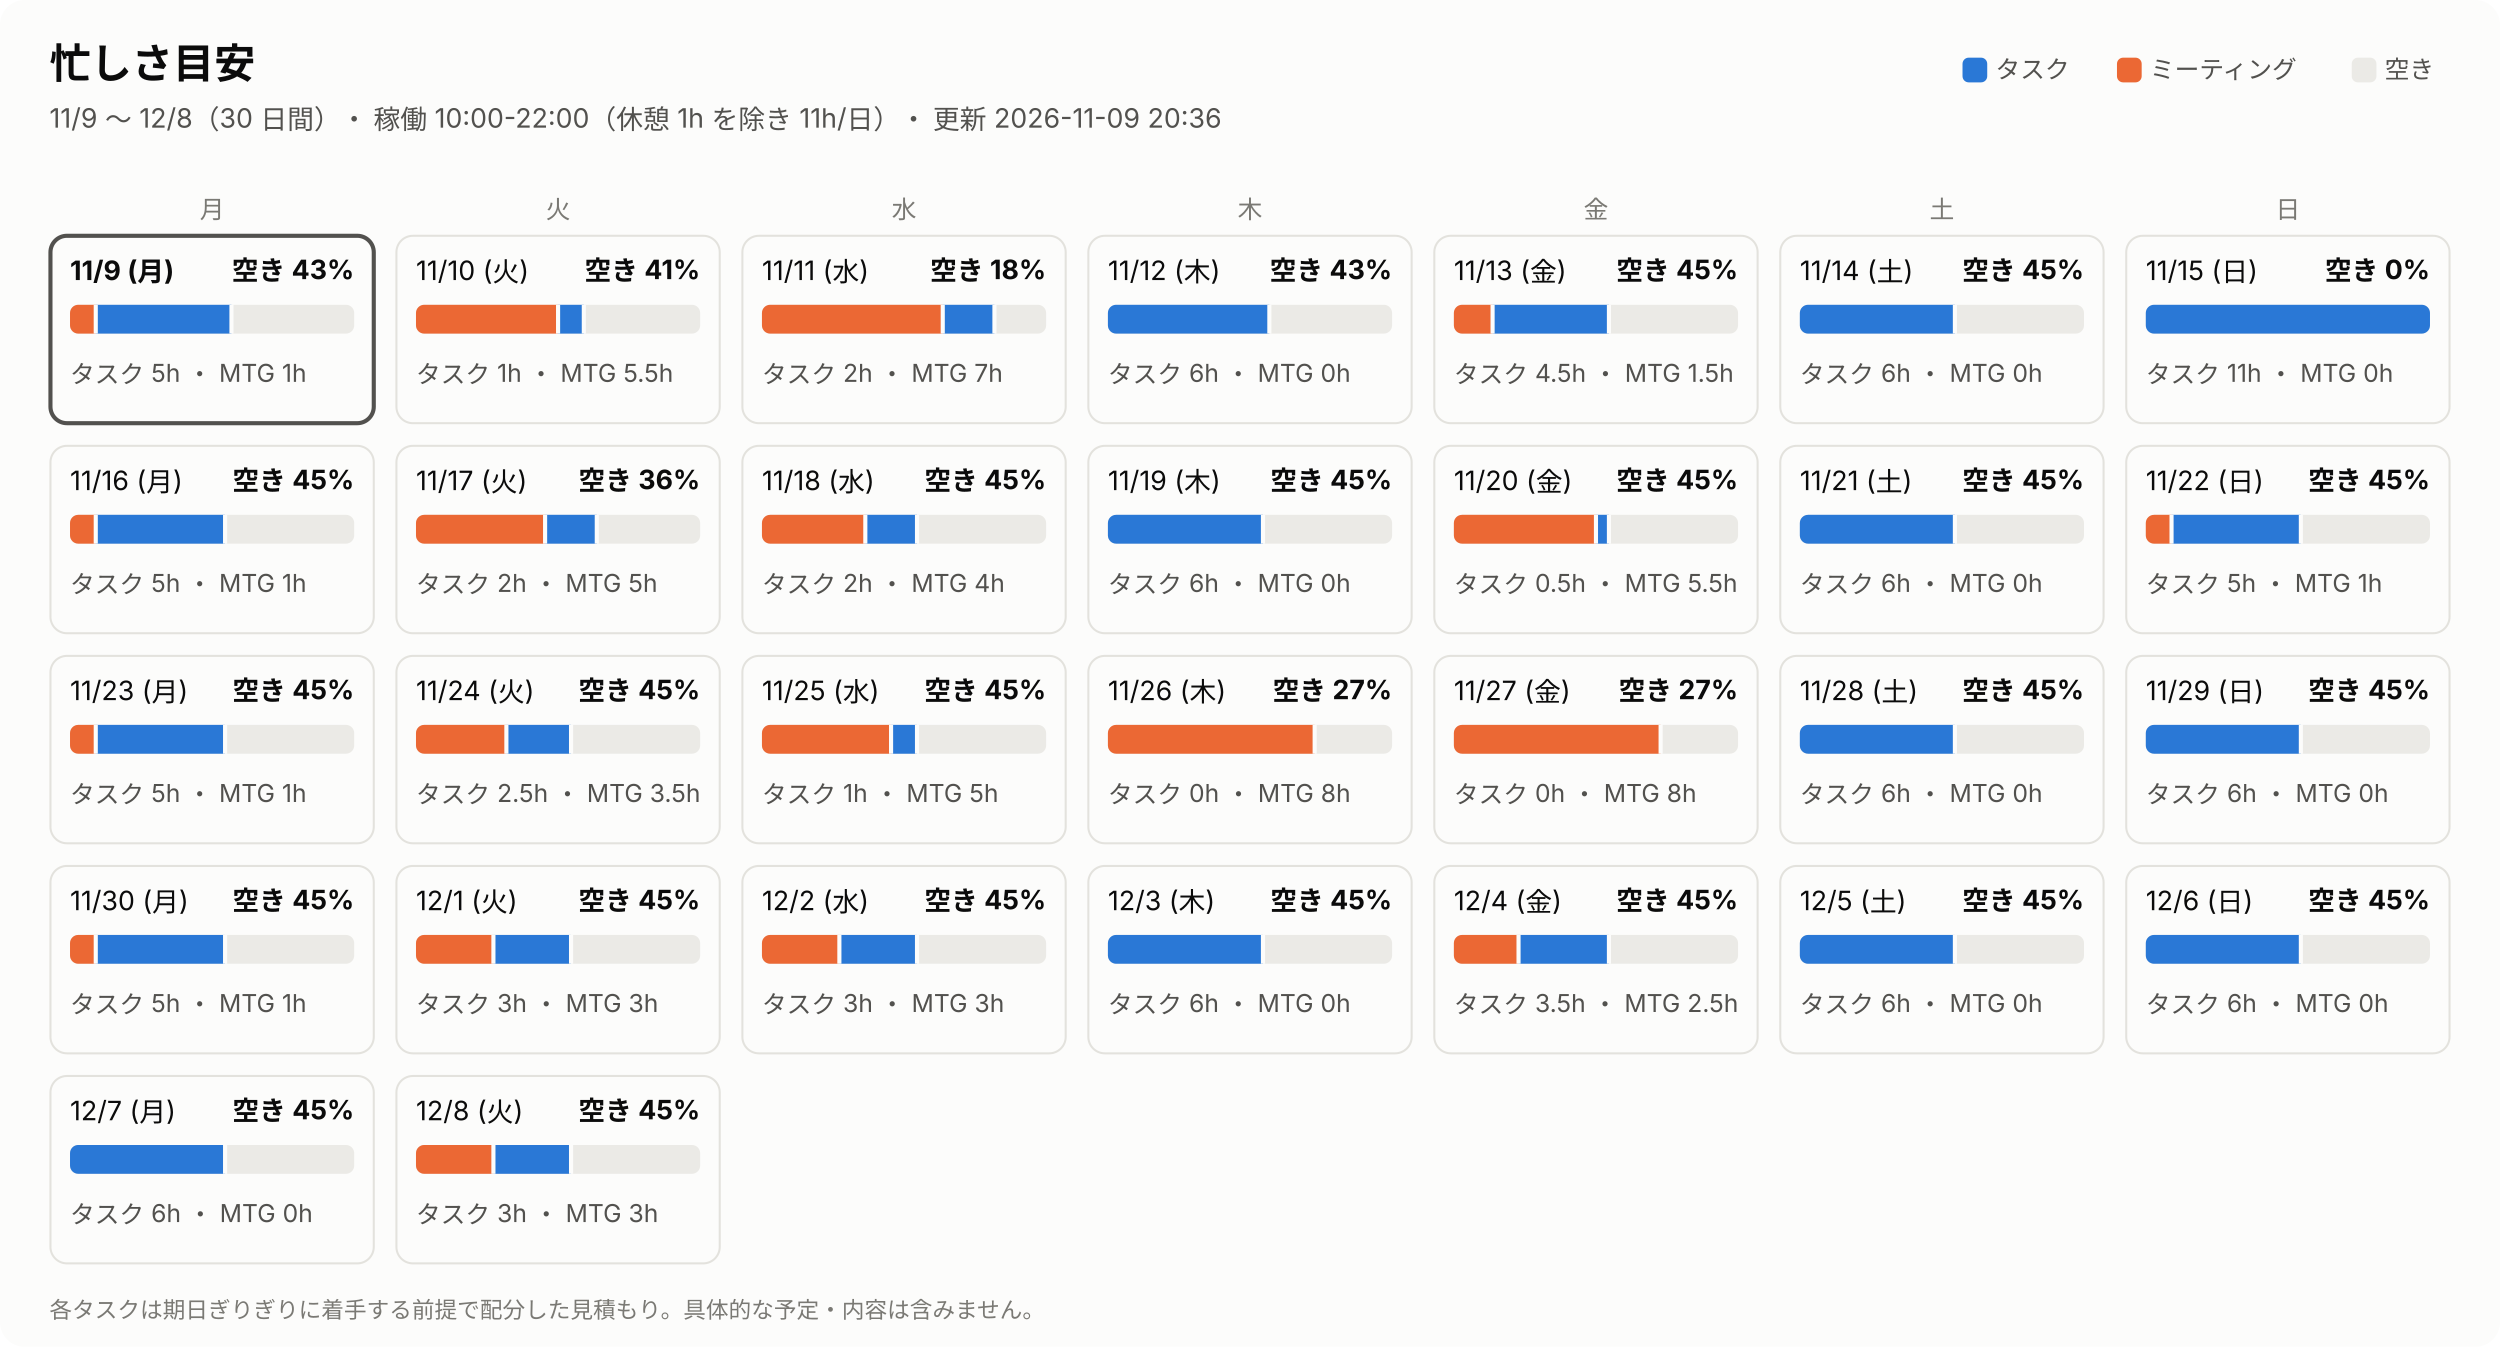
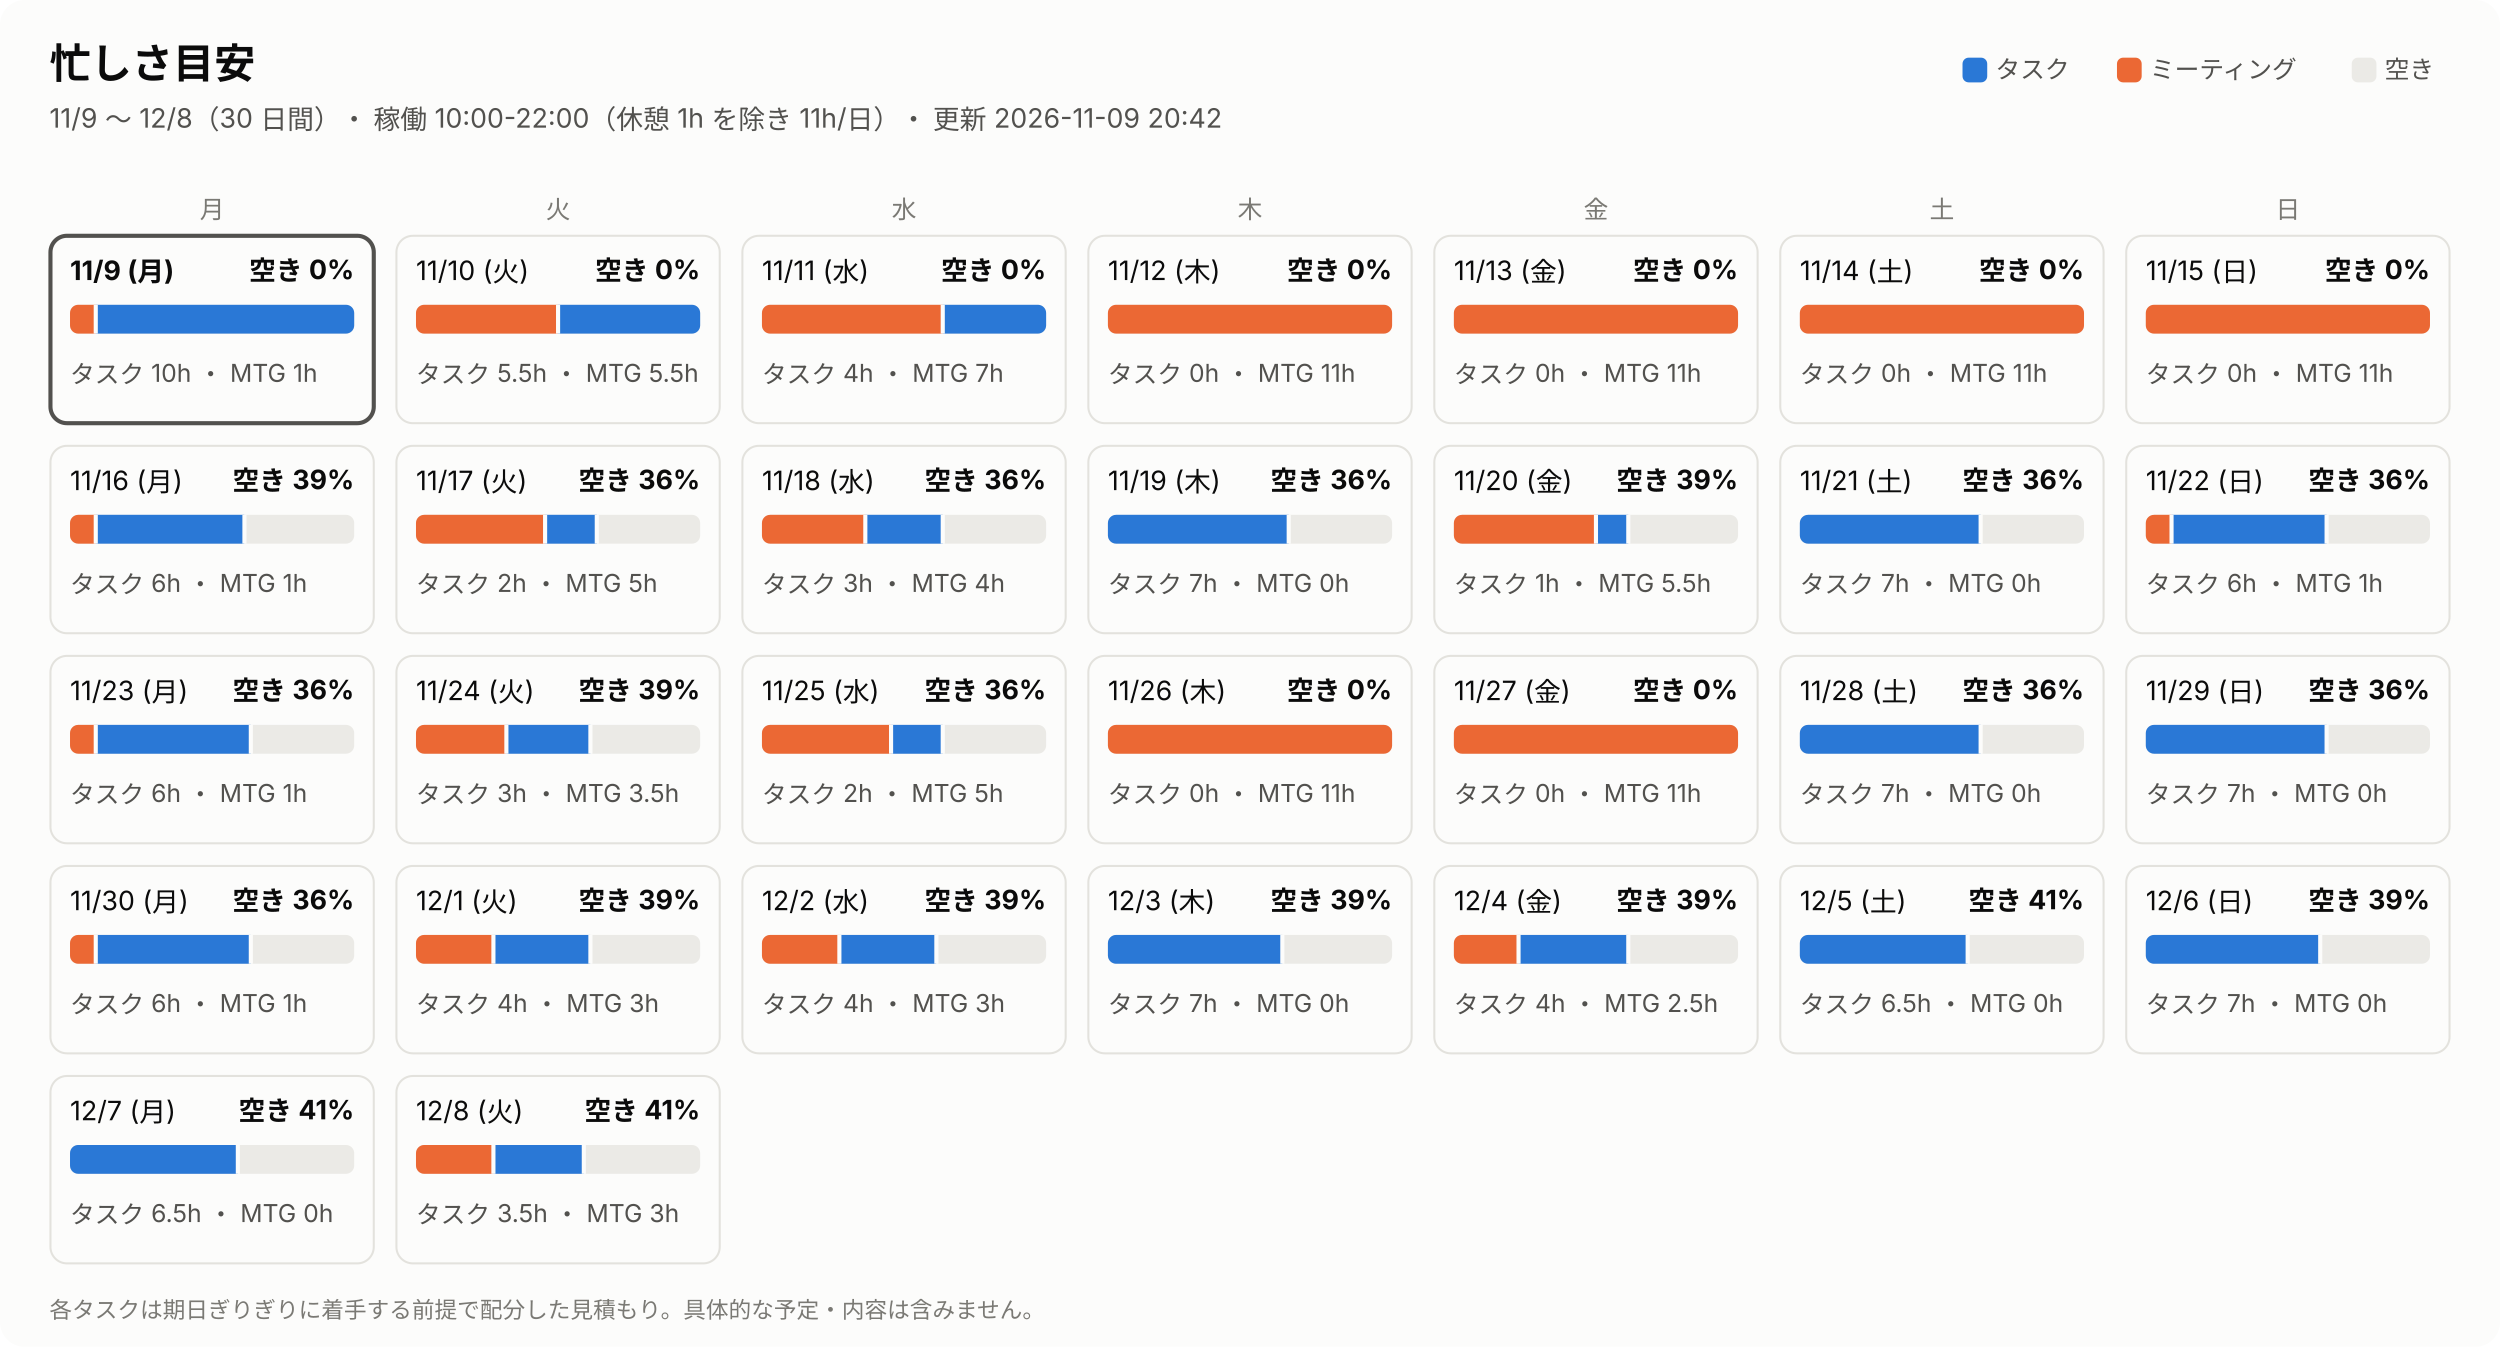
<svg xmlns="http://www.w3.org/2000/svg" viewBox="0 0 1214 654" width="1214" height="654" role="img" aria-label="忙しさ目安" class="viz">
  <style>
    .viz { color-scheme: light dark; }
    .surface { fill: #fcfcfb; }
    .text-1 { fill: #0b0b0b; }
    .text-2 { fill: #52514e; }
    .text-3 { fill: #7a7974; }
    .tasks { fill: #2a78d6; }
    .meetings { fill: #eb6834; }
    .free { fill: #ebeae6; }
    .cell { fill: none; stroke: #e3e2dd; }
    .cell-today { fill: none; stroke: #52514e; }
    .gap { stroke: #fcfcfb; }
    .capmark { stroke: #0b0b0b; }
    .overflow { fill: #d03b3b; }
    text { font-family: -apple-system, BlinkMacSystemFont, "Segoe UI", "Hiragino Sans",
           "Noto Sans JP", "Yu Gothic UI", Meiryo, sans-serif; }
    @media (prefers-color-scheme: dark) {
      .surface { fill: #1a1a19; }
      .text-1 { fill: #f0efec; }
      .text-2 { fill: #c3c2b7; }
      .text-3 { fill: #8f8e87; }
      .tasks { fill: #3987e5; }
      .meetings { fill: #d95926; }
      .free { fill: #2b2b29; }
      .cell { stroke: #333331; }
      .cell-today { stroke: #c3c2b7; }
      .gap { stroke: #1a1a19; }
      .capmark { stroke: #f0efec; }
      .overflow { fill: #e66767; }
    }
</style>
  <rect class="surface" x="0" y="0" width="1214" height="654" rx="12" />
  <text class="text-1" x="24" y="38" font-size="20" font-weight="700">忙しさ目安</text>
-   <text class="text-2" x="24" y="62" font-size="13">11/9 〜 12/8（30 日間）・ 稼働 10:00-22:00（休憩 1h を除き 11h/日）・ 更新 2026-11-09 20:36</text>
+   <text class="text-2" x="24" y="62" font-size="13">11/9 〜 12/8（30 日間）・ 稼働 10:00-22:00（休憩 1h を除き 11h/日）・ 更新 2026-11-09 20:42</text>
  <rect class="tasks" x="953" y="28" width="12" height="12" rx="3" />
  <text class="text-2" x="969" y="38" font-size="12">タスク</text>
  <rect class="meetings" x="1028" y="28" width="12" height="12" rx="3" />
  <text class="text-2" x="1044" y="38" font-size="12">ミーティング</text>
  <rect class="free" x="1142" y="28" width="12" height="12" rx="3" />
  <text class="text-2" x="1158" y="38" font-size="12">空き</text>
  <text class="text-3" x="103.0" y="106" text-anchor="middle" font-size="12">月</text>
  <text class="text-3" x="271.0" y="106" text-anchor="middle" font-size="12">火</text>
  <text class="text-3" x="439.0" y="106" text-anchor="middle" font-size="12">水</text>
  <text class="text-3" x="607.0" y="106" text-anchor="middle" font-size="12">木</text>
  <text class="text-3" x="775.0" y="106" text-anchor="middle" font-size="12">金</text>
  <text class="text-3" x="943.0" y="106" text-anchor="middle" font-size="12">土</text>
  <text class="text-3" x="1111.0" y="106" text-anchor="middle" font-size="12">日</text>
  <g>
    <rect class="cell-today" stroke-width="2" x="24.5" y="114.5" width="157" height="91" rx="8" />
    <text class="text-1" x="34" y="136" font-size="13" font-weight="700">11/9 (月)</text>
-     <text class="text-1" x="172" y="136" text-anchor="end" font-size="13" font-weight="700">空き 43%</text>
+     <text class="text-1" x="172" y="136" text-anchor="end" font-size="13" font-weight="700">空き 0%</text>
    <clipPath id="c0">
      <rect x="34.0" y="148" width="138" height="14" rx="4" />
    </clipPath>
    <g clip-path="url(#c0)">
      <rect class="free" x="34.0" y="148" width="138" height="14" />
      <rect class="meetings" x="34.0" y="148" width="12.5" height="14" />
-       <rect class="tasks" x="46.5" y="148" width="65.9" height="14" />
+       <rect class="tasks" x="46.5" y="148" width="125.5" height="14" />
      <line class="gap" stroke-width="2" x1="46.5" y1="148" x2="46.5" y2="162" />
-       <line class="gap" stroke-width="2" x1="112.4" y1="148" x2="112.4" y2="162" />
-     </g>
-     <text class="text-2" x="34" y="186" font-size="12">タスク 5h ・ MTG 1h</text>
+     </g>
+     <text class="text-2" x="34" y="186" font-size="12">タスク 10h ・ MTG 1h</text>
  </g>
  <g>
    <rect class="cell" stroke-width="1" x="192.5" y="114.5" width="157" height="91" rx="8" />
    <text class="text-1" x="202" y="136" font-size="13">11/10 (火)</text>
-     <text class="text-1" x="340" y="136" text-anchor="end" font-size="13" font-weight="700">空き 41%</text>
+     <text class="text-1" x="340" y="136" text-anchor="end" font-size="13" font-weight="700">空き 0%</text>
    <clipPath id="c1">
      <rect x="202.0" y="148" width="138" height="14" rx="4" />
    </clipPath>
    <g clip-path="url(#c1)">
      <rect class="free" x="202.0" y="148" width="138" height="14" />
      <rect class="meetings" x="202.0" y="148" width="69.0" height="14" />
-       <rect class="tasks" x="271.0" y="148" width="12.5" height="14" />
+       <rect class="tasks" x="271.0" y="148" width="69.0" height="14" />
      <line class="gap" stroke-width="2" x1="271.0" y1="148" x2="271.0" y2="162" />
-       <line class="gap" stroke-width="2" x1="283.5" y1="148" x2="283.5" y2="162" />
-     </g>
-     <text class="text-2" x="202" y="186" font-size="12">タスク 1h ・ MTG 5.5h</text>
+     </g>
+     <text class="text-2" x="202" y="186" font-size="12">タスク 5.5h ・ MTG 5.5h</text>
  </g>
  <g>
    <rect class="cell" stroke-width="1" x="360.5" y="114.5" width="157" height="91" rx="8" />
    <text class="text-1" x="370" y="136" font-size="13">11/11 (水)</text>
-     <text class="text-1" x="508" y="136" text-anchor="end" font-size="13" font-weight="700">空き 18%</text>
+     <text class="text-1" x="508" y="136" text-anchor="end" font-size="13" font-weight="700">空き 0%</text>
    <clipPath id="c2">
      <rect x="370.0" y="148" width="138" height="14" rx="4" />
    </clipPath>
    <g clip-path="url(#c2)">
      <rect class="free" x="370.0" y="148" width="138" height="14" />
      <rect class="meetings" x="370.0" y="148" width="87.8" height="14" />
-       <rect class="tasks" x="457.8" y="148" width="25.1" height="14" />
+       <rect class="tasks" x="457.8" y="148" width="50.2" height="14" />
      <line class="gap" stroke-width="2" x1="457.8" y1="148" x2="457.8" y2="162" />
-       <line class="gap" stroke-width="2" x1="482.9" y1="148" x2="482.9" y2="162" />
-     </g>
-     <text class="text-2" x="370" y="186" font-size="12">タスク 2h ・ MTG 7h</text>
+     </g>
+     <text class="text-2" x="370" y="186" font-size="12">タスク 4h ・ MTG 7h</text>
  </g>
  <g>
    <rect class="cell" stroke-width="1" x="528.5" y="114.5" width="157" height="91" rx="8" />
    <text class="text-1" x="538" y="136" font-size="13">11/12 (木)</text>
-     <text class="text-1" x="676" y="136" text-anchor="end" font-size="13" font-weight="700">空き 43%</text>
+     <text class="text-1" x="676" y="136" text-anchor="end" font-size="13" font-weight="700">空き 0%</text>
    <clipPath id="c3">
      <rect x="538.0" y="148" width="138" height="14" rx="4" />
    </clipPath>
    <g clip-path="url(#c3)">
      <rect class="free" x="538.0" y="148" width="138" height="14" />
-       <rect class="tasks" x="538.0" y="148" width="78.4" height="14" />
-       <line class="gap" stroke-width="2" x1="616.4" y1="148" x2="616.4" y2="162" />
-     </g>
-     <text class="text-2" x="538" y="186" font-size="12">タスク 6h ・ MTG 0h</text>
+       <rect class="meetings" x="538.0" y="148" width="138.0" height="14" />
+     </g>
+     <text class="text-2" x="538" y="186" font-size="12">タスク 0h ・ MTG 11h</text>
  </g>
  <g>
    <rect class="cell" stroke-width="1" x="696.5" y="114.5" width="157" height="91" rx="8" />
    <text class="text-1" x="706" y="136" font-size="13">11/13 (金)</text>
-     <text class="text-1" x="844" y="136" text-anchor="end" font-size="13" font-weight="700">空き 45%</text>
+     <text class="text-1" x="844" y="136" text-anchor="end" font-size="13" font-weight="700">空き 0%</text>
    <clipPath id="c4">
      <rect x="706.0" y="148" width="138" height="14" rx="4" />
    </clipPath>
    <g clip-path="url(#c4)">
      <rect class="free" x="706.0" y="148" width="138" height="14" />
-       <rect class="meetings" x="706.0" y="148" width="18.8" height="14" />
-       <rect class="tasks" x="724.8" y="148" width="56.5" height="14" />
-       <line class="gap" stroke-width="2" x1="724.8" y1="148" x2="724.8" y2="162" />
-       <line class="gap" stroke-width="2" x1="781.3" y1="148" x2="781.3" y2="162" />
-     </g>
-     <text class="text-2" x="706" y="186" font-size="12">タスク 4.5h ・ MTG 1.5h</text>
+       <rect class="meetings" x="706.0" y="148" width="138.0" height="14" />
+     </g>
+     <text class="text-2" x="706" y="186" font-size="12">タスク 0h ・ MTG 11h</text>
  </g>
  <g>
    <rect class="cell" stroke-width="1" x="864.5" y="114.5" width="157" height="91" rx="8" />
    <text class="text-1" x="874" y="136" font-size="13">11/14 (土)</text>
-     <text class="text-1" x="1012" y="136" text-anchor="end" font-size="13" font-weight="700">空き 45%</text>
+     <text class="text-1" x="1012" y="136" text-anchor="end" font-size="13" font-weight="700">空き 0%</text>
    <clipPath id="c5">
      <rect x="874.0" y="148" width="138" height="14" rx="4" />
    </clipPath>
    <g clip-path="url(#c5)">
      <rect class="free" x="874.0" y="148" width="138" height="14" />
-       <rect class="tasks" x="874.0" y="148" width="75.3" height="14" />
-       <line class="gap" stroke-width="2" x1="949.3" y1="148" x2="949.3" y2="162" />
-     </g>
-     <text class="text-2" x="874" y="186" font-size="12">タスク 6h ・ MTG 0h</text>
+       <rect class="meetings" x="874.0" y="148" width="138.0" height="14" />
+     </g>
+     <text class="text-2" x="874" y="186" font-size="12">タスク 0h ・ MTG 11h</text>
  </g>
  <g>
    <rect class="cell" stroke-width="1" x="1032.5" y="114.5" width="157" height="91" rx="8" />
    <text class="text-1" x="1042" y="136" font-size="13">11/15 (日)</text>
    <text class="text-1" x="1180" y="136" text-anchor="end" font-size="13" font-weight="700">空き 0%</text>
    <clipPath id="c6">
      <rect x="1042.0" y="148" width="138" height="14" rx="4" />
    </clipPath>
    <g clip-path="url(#c6)">
      <rect class="free" x="1042.0" y="148" width="138" height="14" />
-       <rect class="tasks" x="1042.0" y="148" width="138.0" height="14" />
-     </g>
-     <text class="text-2" x="1042" y="186" font-size="12">タスク 11h ・ MTG 0h</text>
+       <rect class="meetings" x="1042.0" y="148" width="138.0" height="14" />
+     </g>
+     <text class="text-2" x="1042" y="186" font-size="12">タスク 0h ・ MTG 11h</text>
  </g>
  <g>
    <rect class="cell" stroke-width="1" x="24.5" y="216.5" width="157" height="91" rx="8" />
    <text class="text-1" x="34" y="238" font-size="13">11/16 (月)</text>
-     <text class="text-1" x="172" y="238" text-anchor="end" font-size="13" font-weight="700">空き 45%</text>
+     <text class="text-1" x="172" y="238" text-anchor="end" font-size="13" font-weight="700">空き 39%</text>
    <clipPath id="c7">
      <rect x="34.0" y="250" width="138" height="14" rx="4" />
    </clipPath>
    <g clip-path="url(#c7)">
      <rect class="free" x="34.0" y="250" width="138" height="14" />
      <rect class="meetings" x="34.0" y="250" width="12.5" height="14" />
-       <rect class="tasks" x="46.5" y="250" width="62.7" height="14" />
+       <rect class="tasks" x="46.5" y="250" width="72.1" height="14" />
      <line class="gap" stroke-width="2" x1="46.5" y1="250" x2="46.5" y2="264" />
-       <line class="gap" stroke-width="2" x1="109.3" y1="250" x2="109.3" y2="264" />
-     </g>
-     <text class="text-2" x="34" y="288" font-size="12">タスク 5h ・ MTG 1h</text>
+       <line class="gap" stroke-width="2" x1="118.7" y1="250" x2="118.7" y2="264" />
+     </g>
+     <text class="text-2" x="34" y="288" font-size="12">タスク 6h ・ MTG 1h</text>
  </g>
  <g>
    <rect class="cell" stroke-width="1" x="192.5" y="216.5" width="157" height="91" rx="8" />
    <text class="text-1" x="202" y="238" font-size="13">11/17 (火)</text>
    <text class="text-1" x="340" y="238" text-anchor="end" font-size="13" font-weight="700">空き 36%</text>
    <clipPath id="c8">
      <rect x="202.0" y="250" width="138" height="14" rx="4" />
    </clipPath>
    <g clip-path="url(#c8)">
      <rect class="free" x="202.0" y="250" width="138" height="14" />
      <rect class="meetings" x="202.0" y="250" width="62.7" height="14" />
      <rect class="tasks" x="264.7" y="250" width="25.1" height="14" />
      <line class="gap" stroke-width="2" x1="264.7" y1="250" x2="264.7" y2="264" />
      <line class="gap" stroke-width="2" x1="289.8" y1="250" x2="289.8" y2="264" />
    </g>
    <text class="text-2" x="202" y="288" font-size="12">タスク 2h ・ MTG 5h</text>
  </g>
  <g>
    <rect class="cell" stroke-width="1" x="360.5" y="216.5" width="157" height="91" rx="8" />
    <text class="text-1" x="370" y="238" font-size="13">11/18 (水)</text>
-     <text class="text-1" x="508" y="238" text-anchor="end" font-size="13" font-weight="700">空き 45%</text>
+     <text class="text-1" x="508" y="238" text-anchor="end" font-size="13" font-weight="700">空き 36%</text>
    <clipPath id="c9">
      <rect x="370.0" y="250" width="138" height="14" rx="4" />
    </clipPath>
    <g clip-path="url(#c9)">
      <rect class="free" x="370.0" y="250" width="138" height="14" />
      <rect class="meetings" x="370.0" y="250" width="50.2" height="14" />
-       <rect class="tasks" x="420.2" y="250" width="25.1" height="14" />
+       <rect class="tasks" x="420.2" y="250" width="37.6" height="14" />
      <line class="gap" stroke-width="2" x1="420.2" y1="250" x2="420.2" y2="264" />
-       <line class="gap" stroke-width="2" x1="445.3" y1="250" x2="445.3" y2="264" />
-     </g>
-     <text class="text-2" x="370" y="288" font-size="12">タスク 2h ・ MTG 4h</text>
+       <line class="gap" stroke-width="2" x1="457.8" y1="250" x2="457.8" y2="264" />
+     </g>
+     <text class="text-2" x="370" y="288" font-size="12">タスク 3h ・ MTG 4h</text>
  </g>
  <g>
    <rect class="cell" stroke-width="1" x="528.5" y="216.5" width="157" height="91" rx="8" />
    <text class="text-1" x="538" y="238" font-size="13">11/19 (木)</text>
-     <text class="text-1" x="676" y="238" text-anchor="end" font-size="13" font-weight="700">空き 45%</text>
+     <text class="text-1" x="676" y="238" text-anchor="end" font-size="13" font-weight="700">空き 36%</text>
    <clipPath id="c10">
      <rect x="538.0" y="250" width="138" height="14" rx="4" />
    </clipPath>
    <g clip-path="url(#c10)">
      <rect class="free" x="538.0" y="250" width="138" height="14" />
-       <rect class="tasks" x="538.0" y="250" width="75.3" height="14" />
-       <line class="gap" stroke-width="2" x1="613.3" y1="250" x2="613.3" y2="264" />
-     </g>
-     <text class="text-2" x="538" y="288" font-size="12">タスク 6h ・ MTG 0h</text>
+       <rect class="tasks" x="538.0" y="250" width="87.8" height="14" />
+       <line class="gap" stroke-width="2" x1="625.8" y1="250" x2="625.8" y2="264" />
+     </g>
+     <text class="text-2" x="538" y="288" font-size="12">タスク 7h ・ MTG 0h</text>
  </g>
  <g>
    <rect class="cell" stroke-width="1" x="696.5" y="216.5" width="157" height="91" rx="8" />
    <text class="text-1" x="706" y="238" font-size="13">11/20 (金)</text>
-     <text class="text-1" x="844" y="238" text-anchor="end" font-size="13" font-weight="700">空き 45%</text>
+     <text class="text-1" x="844" y="238" text-anchor="end" font-size="13" font-weight="700">空き 39%</text>
    <clipPath id="c11">
      <rect x="706.0" y="250" width="138" height="14" rx="4" />
    </clipPath>
    <g clip-path="url(#c11)">
      <rect class="free" x="706.0" y="250" width="138" height="14" />
      <rect class="meetings" x="706.0" y="250" width="69.0" height="14" />
-       <rect class="tasks" x="775.0" y="250" width="6.3" height="14" />
+       <rect class="tasks" x="775.0" y="250" width="15.7" height="14" />
      <line class="gap" stroke-width="2" x1="775.0" y1="250" x2="775.0" y2="264" />
-       <line class="gap" stroke-width="2" x1="781.3" y1="250" x2="781.3" y2="264" />
-     </g>
-     <text class="text-2" x="706" y="288" font-size="12">タスク 0.5h ・ MTG 5.5h</text>
+       <line class="gap" stroke-width="2" x1="790.7" y1="250" x2="790.7" y2="264" />
+     </g>
+     <text class="text-2" x="706" y="288" font-size="12">タスク 1h ・ MTG 5.5h</text>
  </g>
  <g>
    <rect class="cell" stroke-width="1" x="864.5" y="216.5" width="157" height="91" rx="8" />
    <text class="text-1" x="874" y="238" font-size="13">11/21 (土)</text>
-     <text class="text-1" x="1012" y="238" text-anchor="end" font-size="13" font-weight="700">空き 45%</text>
+     <text class="text-1" x="1012" y="238" text-anchor="end" font-size="13" font-weight="700">空き 36%</text>
    <clipPath id="c12">
      <rect x="874.0" y="250" width="138" height="14" rx="4" />
    </clipPath>
    <g clip-path="url(#c12)">
      <rect class="free" x="874.0" y="250" width="138" height="14" />
-       <rect class="tasks" x="874.0" y="250" width="75.3" height="14" />
-       <line class="gap" stroke-width="2" x1="949.3" y1="250" x2="949.3" y2="264" />
-     </g>
-     <text class="text-2" x="874" y="288" font-size="12">タスク 6h ・ MTG 0h</text>
+       <rect class="tasks" x="874.0" y="250" width="87.8" height="14" />
+       <line class="gap" stroke-width="2" x1="961.8" y1="250" x2="961.8" y2="264" />
+     </g>
+     <text class="text-2" x="874" y="288" font-size="12">タスク 7h ・ MTG 0h</text>
  </g>
  <g>
    <rect class="cell" stroke-width="1" x="1032.5" y="216.5" width="157" height="91" rx="8" />
    <text class="text-1" x="1042" y="238" font-size="13">11/22 (日)</text>
-     <text class="text-1" x="1180" y="238" text-anchor="end" font-size="13" font-weight="700">空き 45%</text>
+     <text class="text-1" x="1180" y="238" text-anchor="end" font-size="13" font-weight="700">空き 36%</text>
    <clipPath id="c13">
      <rect x="1042.0" y="250" width="138" height="14" rx="4" />
    </clipPath>
    <g clip-path="url(#c13)">
      <rect class="free" x="1042.0" y="250" width="138" height="14" />
      <rect class="meetings" x="1042.0" y="250" width="12.5" height="14" />
-       <rect class="tasks" x="1054.5" y="250" width="62.7" height="14" />
+       <rect class="tasks" x="1054.5" y="250" width="75.3" height="14" />
      <line class="gap" stroke-width="2" x1="1054.5" y1="250" x2="1054.5" y2="264" />
-       <line class="gap" stroke-width="2" x1="1117.3" y1="250" x2="1117.3" y2="264" />
-     </g>
-     <text class="text-2" x="1042" y="288" font-size="12">タスク 5h ・ MTG 1h</text>
+       <line class="gap" stroke-width="2" x1="1129.8" y1="250" x2="1129.8" y2="264" />
+     </g>
+     <text class="text-2" x="1042" y="288" font-size="12">タスク 6h ・ MTG 1h</text>
  </g>
  <g>
    <rect class="cell" stroke-width="1" x="24.5" y="318.5" width="157" height="91" rx="8" />
    <text class="text-1" x="34" y="340" font-size="13">11/23 (月)</text>
-     <text class="text-1" x="172" y="340" text-anchor="end" font-size="13" font-weight="700">空き 45%</text>
+     <text class="text-1" x="172" y="340" text-anchor="end" font-size="13" font-weight="700">空き 36%</text>
    <clipPath id="c14">
      <rect x="34.0" y="352" width="138" height="14" rx="4" />
    </clipPath>
    <g clip-path="url(#c14)">
      <rect class="free" x="34.0" y="352" width="138" height="14" />
      <rect class="meetings" x="34.0" y="352" width="12.5" height="14" />
-       <rect class="tasks" x="46.5" y="352" width="62.7" height="14" />
+       <rect class="tasks" x="46.5" y="352" width="75.3" height="14" />
      <line class="gap" stroke-width="2" x1="46.5" y1="352" x2="46.5" y2="366" />
-       <line class="gap" stroke-width="2" x1="109.3" y1="352" x2="109.3" y2="366" />
-     </g>
-     <text class="text-2" x="34" y="390" font-size="12">タスク 5h ・ MTG 1h</text>
+       <line class="gap" stroke-width="2" x1="121.8" y1="352" x2="121.8" y2="366" />
+     </g>
+     <text class="text-2" x="34" y="390" font-size="12">タスク 6h ・ MTG 1h</text>
  </g>
  <g>
    <rect class="cell" stroke-width="1" x="192.5" y="318.5" width="157" height="91" rx="8" />
    <text class="text-1" x="202" y="340" font-size="13">11/24 (火)</text>
-     <text class="text-1" x="340" y="340" text-anchor="end" font-size="13" font-weight="700">空き 45%</text>
+     <text class="text-1" x="340" y="340" text-anchor="end" font-size="13" font-weight="700">空き 39%</text>
    <clipPath id="c15">
      <rect x="202.0" y="352" width="138" height="14" rx="4" />
    </clipPath>
    <g clip-path="url(#c15)">
      <rect class="free" x="202.0" y="352" width="138" height="14" />
      <rect class="meetings" x="202.0" y="352" width="43.9" height="14" />
-       <rect class="tasks" x="245.9" y="352" width="31.4" height="14" />
+       <rect class="tasks" x="245.9" y="352" width="40.8" height="14" />
      <line class="gap" stroke-width="2" x1="245.9" y1="352" x2="245.9" y2="366" />
-       <line class="gap" stroke-width="2" x1="277.3" y1="352" x2="277.3" y2="366" />
-     </g>
-     <text class="text-2" x="202" y="390" font-size="12">タスク 2.5h ・ MTG 3.5h</text>
+       <line class="gap" stroke-width="2" x1="286.7" y1="352" x2="286.7" y2="366" />
+     </g>
+     <text class="text-2" x="202" y="390" font-size="12">タスク 3h ・ MTG 3.5h</text>
  </g>
  <g>
    <rect class="cell" stroke-width="1" x="360.5" y="318.5" width="157" height="91" rx="8" />
    <text class="text-1" x="370" y="340" font-size="13">11/25 (水)</text>
-     <text class="text-1" x="508" y="340" text-anchor="end" font-size="13" font-weight="700">空き 45%</text>
+     <text class="text-1" x="508" y="340" text-anchor="end" font-size="13" font-weight="700">空き 36%</text>
    <clipPath id="c16">
      <rect x="370.0" y="352" width="138" height="14" rx="4" />
    </clipPath>
    <g clip-path="url(#c16)">
      <rect class="free" x="370.0" y="352" width="138" height="14" />
      <rect class="meetings" x="370.0" y="352" width="62.7" height="14" />
-       <rect class="tasks" x="432.7" y="352" width="12.5" height="14" />
+       <rect class="tasks" x="432.7" y="352" width="25.1" height="14" />
      <line class="gap" stroke-width="2" x1="432.7" y1="352" x2="432.7" y2="366" />
-       <line class="gap" stroke-width="2" x1="445.3" y1="352" x2="445.3" y2="366" />
-     </g>
-     <text class="text-2" x="370" y="390" font-size="12">タスク 1h ・ MTG 5h</text>
+       <line class="gap" stroke-width="2" x1="457.8" y1="352" x2="457.8" y2="366" />
+     </g>
+     <text class="text-2" x="370" y="390" font-size="12">タスク 2h ・ MTG 5h</text>
  </g>
  <g>
    <rect class="cell" stroke-width="1" x="528.5" y="318.5" width="157" height="91" rx="8" />
    <text class="text-1" x="538" y="340" font-size="13">11/26 (木)</text>
-     <text class="text-1" x="676" y="340" text-anchor="end" font-size="13" font-weight="700">空き 27%</text>
+     <text class="text-1" x="676" y="340" text-anchor="end" font-size="13" font-weight="700">空き 0%</text>
    <clipPath id="c17">
      <rect x="538.0" y="352" width="138" height="14" rx="4" />
    </clipPath>
    <g clip-path="url(#c17)">
      <rect class="free" x="538.0" y="352" width="138" height="14" />
-       <rect class="meetings" x="538.0" y="352" width="100.4" height="14" />
-       <line class="gap" stroke-width="2" x1="638.4" y1="352" x2="638.4" y2="366" />
-     </g>
-     <text class="text-2" x="538" y="390" font-size="12">タスク 0h ・ MTG 8h</text>
+       <rect class="meetings" x="538.0" y="352" width="138.0" height="14" />
+     </g>
+     <text class="text-2" x="538" y="390" font-size="12">タスク 0h ・ MTG 11h</text>
  </g>
  <g>
    <rect class="cell" stroke-width="1" x="696.5" y="318.5" width="157" height="91" rx="8" />
    <text class="text-1" x="706" y="340" font-size="13">11/27 (金)</text>
-     <text class="text-1" x="844" y="340" text-anchor="end" font-size="13" font-weight="700">空き 27%</text>
+     <text class="text-1" x="844" y="340" text-anchor="end" font-size="13" font-weight="700">空き 0%</text>
    <clipPath id="c18">
      <rect x="706.0" y="352" width="138" height="14" rx="4" />
    </clipPath>
    <g clip-path="url(#c18)">
      <rect class="free" x="706.0" y="352" width="138" height="14" />
-       <rect class="meetings" x="706.0" y="352" width="100.4" height="14" />
-       <line class="gap" stroke-width="2" x1="806.4" y1="352" x2="806.4" y2="366" />
-     </g>
-     <text class="text-2" x="706" y="390" font-size="12">タスク 0h ・ MTG 8h</text>
+       <rect class="meetings" x="706.0" y="352" width="138.0" height="14" />
+     </g>
+     <text class="text-2" x="706" y="390" font-size="12">タスク 0h ・ MTG 11h</text>
  </g>
  <g>
    <rect class="cell" stroke-width="1" x="864.5" y="318.5" width="157" height="91" rx="8" />
    <text class="text-1" x="874" y="340" font-size="13">11/28 (土)</text>
-     <text class="text-1" x="1012" y="340" text-anchor="end" font-size="13" font-weight="700">空き 45%</text>
+     <text class="text-1" x="1012" y="340" text-anchor="end" font-size="13" font-weight="700">空き 36%</text>
    <clipPath id="c19">
      <rect x="874.0" y="352" width="138" height="14" rx="4" />
    </clipPath>
    <g clip-path="url(#c19)">
      <rect class="free" x="874.0" y="352" width="138" height="14" />
-       <rect class="tasks" x="874.0" y="352" width="75.3" height="14" />
-       <line class="gap" stroke-width="2" x1="949.3" y1="352" x2="949.3" y2="366" />
-     </g>
-     <text class="text-2" x="874" y="390" font-size="12">タスク 6h ・ MTG 0h</text>
+       <rect class="tasks" x="874.0" y="352" width="87.8" height="14" />
+       <line class="gap" stroke-width="2" x1="961.8" y1="352" x2="961.8" y2="366" />
+     </g>
+     <text class="text-2" x="874" y="390" font-size="12">タスク 7h ・ MTG 0h</text>
  </g>
  <g>
    <rect class="cell" stroke-width="1" x="1032.5" y="318.5" width="157" height="91" rx="8" />
    <text class="text-1" x="1042" y="340" font-size="13">11/29 (日)</text>
-     <text class="text-1" x="1180" y="340" text-anchor="end" font-size="13" font-weight="700">空き 45%</text>
+     <text class="text-1" x="1180" y="340" text-anchor="end" font-size="13" font-weight="700">空き 36%</text>
    <clipPath id="c20">
      <rect x="1042.0" y="352" width="138" height="14" rx="4" />
    </clipPath>
    <g clip-path="url(#c20)">
      <rect class="free" x="1042.0" y="352" width="138" height="14" />
-       <rect class="tasks" x="1042.0" y="352" width="75.3" height="14" />
-       <line class="gap" stroke-width="2" x1="1117.3" y1="352" x2="1117.3" y2="366" />
-     </g>
-     <text class="text-2" x="1042" y="390" font-size="12">タスク 6h ・ MTG 0h</text>
+       <rect class="tasks" x="1042.0" y="352" width="87.8" height="14" />
+       <line class="gap" stroke-width="2" x1="1129.8" y1="352" x2="1129.8" y2="366" />
+     </g>
+     <text class="text-2" x="1042" y="390" font-size="12">タスク 7h ・ MTG 0h</text>
  </g>
  <g>
    <rect class="cell" stroke-width="1" x="24.5" y="420.5" width="157" height="91" rx="8" />
    <text class="text-1" x="34" y="442" font-size="13">11/30 (月)</text>
-     <text class="text-1" x="172" y="442" text-anchor="end" font-size="13" font-weight="700">空き 45%</text>
+     <text class="text-1" x="172" y="442" text-anchor="end" font-size="13" font-weight="700">空き 36%</text>
    <clipPath id="c21">
      <rect x="34.0" y="454" width="138" height="14" rx="4" />
    </clipPath>
    <g clip-path="url(#c21)">
      <rect class="free" x="34.0" y="454" width="138" height="14" />
      <rect class="meetings" x="34.0" y="454" width="12.5" height="14" />
-       <rect class="tasks" x="46.5" y="454" width="62.7" height="14" />
+       <rect class="tasks" x="46.5" y="454" width="75.3" height="14" />
      <line class="gap" stroke-width="2" x1="46.5" y1="454" x2="46.5" y2="468" />
-       <line class="gap" stroke-width="2" x1="109.3" y1="454" x2="109.3" y2="468" />
-     </g>
-     <text class="text-2" x="34" y="492" font-size="12">タスク 5h ・ MTG 1h</text>
+       <line class="gap" stroke-width="2" x1="121.8" y1="454" x2="121.8" y2="468" />
+     </g>
+     <text class="text-2" x="34" y="492" font-size="12">タスク 6h ・ MTG 1h</text>
  </g>
  <g>
    <rect class="cell" stroke-width="1" x="192.5" y="420.5" width="157" height="91" rx="8" />
    <text class="text-1" x="202" y="442" font-size="13">12/1 (火)</text>
-     <text class="text-1" x="340" y="442" text-anchor="end" font-size="13" font-weight="700">空き 45%</text>
+     <text class="text-1" x="340" y="442" text-anchor="end" font-size="13" font-weight="700">空き 39%</text>
    <clipPath id="c22">
      <rect x="202.0" y="454" width="138" height="14" rx="4" />
    </clipPath>
    <g clip-path="url(#c22)">
      <rect class="free" x="202.0" y="454" width="138" height="14" />
      <rect class="meetings" x="202.0" y="454" width="37.6" height="14" />
-       <rect class="tasks" x="239.6" y="454" width="37.6" height="14" />
+       <rect class="tasks" x="239.6" y="454" width="47.0" height="14" />
      <line class="gap" stroke-width="2" x1="239.6" y1="454" x2="239.6" y2="468" />
-       <line class="gap" stroke-width="2" x1="277.3" y1="454" x2="277.3" y2="468" />
-     </g>
-     <text class="text-2" x="202" y="492" font-size="12">タスク 3h ・ MTG 3h</text>
+       <line class="gap" stroke-width="2" x1="286.7" y1="454" x2="286.7" y2="468" />
+     </g>
+     <text class="text-2" x="202" y="492" font-size="12">タスク 4h ・ MTG 3h</text>
  </g>
  <g>
    <rect class="cell" stroke-width="1" x="360.5" y="420.5" width="157" height="91" rx="8" />
    <text class="text-1" x="370" y="442" font-size="13">12/2 (水)</text>
-     <text class="text-1" x="508" y="442" text-anchor="end" font-size="13" font-weight="700">空き 45%</text>
+     <text class="text-1" x="508" y="442" text-anchor="end" font-size="13" font-weight="700">空き 39%</text>
    <clipPath id="c23">
      <rect x="370.0" y="454" width="138" height="14" rx="4" />
    </clipPath>
    <g clip-path="url(#c23)">
      <rect class="free" x="370.0" y="454" width="138" height="14" />
      <rect class="meetings" x="370.0" y="454" width="37.6" height="14" />
-       <rect class="tasks" x="407.6" y="454" width="37.6" height="14" />
+       <rect class="tasks" x="407.6" y="454" width="47.0" height="14" />
      <line class="gap" stroke-width="2" x1="407.6" y1="454" x2="407.6" y2="468" />
-       <line class="gap" stroke-width="2" x1="445.3" y1="454" x2="445.3" y2="468" />
-     </g>
-     <text class="text-2" x="370" y="492" font-size="12">タスク 3h ・ MTG 3h</text>
+       <line class="gap" stroke-width="2" x1="454.7" y1="454" x2="454.7" y2="468" />
+     </g>
+     <text class="text-2" x="370" y="492" font-size="12">タスク 4h ・ MTG 3h</text>
  </g>
  <g>
    <rect class="cell" stroke-width="1" x="528.5" y="420.5" width="157" height="91" rx="8" />
    <text class="text-1" x="538" y="442" font-size="13">12/3 (木)</text>
-     <text class="text-1" x="676" y="442" text-anchor="end" font-size="13" font-weight="700">空き 45%</text>
+     <text class="text-1" x="676" y="442" text-anchor="end" font-size="13" font-weight="700">空き 39%</text>
    <clipPath id="c24">
      <rect x="538.0" y="454" width="138" height="14" rx="4" />
    </clipPath>
    <g clip-path="url(#c24)">
      <rect class="free" x="538.0" y="454" width="138" height="14" />
-       <rect class="tasks" x="538.0" y="454" width="75.3" height="14" />
-       <line class="gap" stroke-width="2" x1="613.3" y1="454" x2="613.3" y2="468" />
-     </g>
-     <text class="text-2" x="538" y="492" font-size="12">タスク 6h ・ MTG 0h</text>
+       <rect class="tasks" x="538.0" y="454" width="84.7" height="14" />
+       <line class="gap" stroke-width="2" x1="622.7" y1="454" x2="622.7" y2="468" />
+     </g>
+     <text class="text-2" x="538" y="492" font-size="12">タスク 7h ・ MTG 0h</text>
  </g>
  <g>
    <rect class="cell" stroke-width="1" x="696.5" y="420.5" width="157" height="91" rx="8" />
    <text class="text-1" x="706" y="442" font-size="13">12/4 (金)</text>
-     <text class="text-1" x="844" y="442" text-anchor="end" font-size="13" font-weight="700">空き 45%</text>
+     <text class="text-1" x="844" y="442" text-anchor="end" font-size="13" font-weight="700">空き 39%</text>
    <clipPath id="c25">
      <rect x="706.0" y="454" width="138" height="14" rx="4" />
    </clipPath>
    <g clip-path="url(#c25)">
      <rect class="free" x="706.0" y="454" width="138" height="14" />
      <rect class="meetings" x="706.0" y="454" width="31.4" height="14" />
-       <rect class="tasks" x="737.4" y="454" width="43.9" height="14" />
+       <rect class="tasks" x="737.4" y="454" width="53.3" height="14" />
      <line class="gap" stroke-width="2" x1="737.4" y1="454" x2="737.4" y2="468" />
-       <line class="gap" stroke-width="2" x1="781.3" y1="454" x2="781.3" y2="468" />
-     </g>
-     <text class="text-2" x="706" y="492" font-size="12">タスク 3.5h ・ MTG 2.5h</text>
+       <line class="gap" stroke-width="2" x1="790.7" y1="454" x2="790.7" y2="468" />
+     </g>
+     <text class="text-2" x="706" y="492" font-size="12">タスク 4h ・ MTG 2.5h</text>
  </g>
  <g>
    <rect class="cell" stroke-width="1" x="864.5" y="420.5" width="157" height="91" rx="8" />
    <text class="text-1" x="874" y="442" font-size="13">12/5 (土)</text>
-     <text class="text-1" x="1012" y="442" text-anchor="end" font-size="13" font-weight="700">空き 45%</text>
+     <text class="text-1" x="1012" y="442" text-anchor="end" font-size="13" font-weight="700">空き 41%</text>
    <clipPath id="c26">
      <rect x="874.0" y="454" width="138" height="14" rx="4" />
    </clipPath>
    <g clip-path="url(#c26)">
      <rect class="free" x="874.0" y="454" width="138" height="14" />
-       <rect class="tasks" x="874.0" y="454" width="75.3" height="14" />
-       <line class="gap" stroke-width="2" x1="949.3" y1="454" x2="949.3" y2="468" />
-     </g>
-     <text class="text-2" x="874" y="492" font-size="12">タスク 6h ・ MTG 0h</text>
+       <rect class="tasks" x="874.0" y="454" width="81.5" height="14" />
+       <line class="gap" stroke-width="2" x1="955.5" y1="454" x2="955.5" y2="468" />
+     </g>
+     <text class="text-2" x="874" y="492" font-size="12">タスク 6.5h ・ MTG 0h</text>
  </g>
  <g>
    <rect class="cell" stroke-width="1" x="1032.5" y="420.5" width="157" height="91" rx="8" />
    <text class="text-1" x="1042" y="442" font-size="13">12/6 (日)</text>
-     <text class="text-1" x="1180" y="442" text-anchor="end" font-size="13" font-weight="700">空き 45%</text>
+     <text class="text-1" x="1180" y="442" text-anchor="end" font-size="13" font-weight="700">空き 39%</text>
    <clipPath id="c27">
      <rect x="1042.0" y="454" width="138" height="14" rx="4" />
    </clipPath>
    <g clip-path="url(#c27)">
      <rect class="free" x="1042.0" y="454" width="138" height="14" />
-       <rect class="tasks" x="1042.0" y="454" width="75.3" height="14" />
-       <line class="gap" stroke-width="2" x1="1117.3" y1="454" x2="1117.3" y2="468" />
-     </g>
-     <text class="text-2" x="1042" y="492" font-size="12">タスク 6h ・ MTG 0h</text>
+       <rect class="tasks" x="1042.0" y="454" width="84.7" height="14" />
+       <line class="gap" stroke-width="2" x1="1126.7" y1="454" x2="1126.7" y2="468" />
+     </g>
+     <text class="text-2" x="1042" y="492" font-size="12">タスク 7h ・ MTG 0h</text>
  </g>
  <g>
    <rect class="cell" stroke-width="1" x="24.5" y="522.5" width="157" height="91" rx="8" />
    <text class="text-1" x="34" y="544" font-size="13">12/7 (月)</text>
-     <text class="text-1" x="172" y="544" text-anchor="end" font-size="13" font-weight="700">空き 45%</text>
+     <text class="text-1" x="172" y="544" text-anchor="end" font-size="13" font-weight="700">空き 41%</text>
    <clipPath id="c28">
      <rect x="34.0" y="556" width="138" height="14" rx="4" />
    </clipPath>
    <g clip-path="url(#c28)">
      <rect class="free" x="34.0" y="556" width="138" height="14" />
-       <rect class="tasks" x="34.0" y="556" width="75.3" height="14" />
-       <line class="gap" stroke-width="2" x1="109.3" y1="556" x2="109.3" y2="570" />
-     </g>
-     <text class="text-2" x="34" y="594" font-size="12">タスク 6h ・ MTG 0h</text>
+       <rect class="tasks" x="34.0" y="556" width="81.5" height="14" />
+       <line class="gap" stroke-width="2" x1="115.5" y1="556" x2="115.5" y2="570" />
+     </g>
+     <text class="text-2" x="34" y="594" font-size="12">タスク 6.5h ・ MTG 0h</text>
  </g>
  <g>
    <rect class="cell" stroke-width="1" x="192.5" y="522.5" width="157" height="91" rx="8" />
    <text class="text-1" x="202" y="544" font-size="13">12/8 (火)</text>
-     <text class="text-1" x="340" y="544" text-anchor="end" font-size="13" font-weight="700">空き 45%</text>
+     <text class="text-1" x="340" y="544" text-anchor="end" font-size="13" font-weight="700">空き 41%</text>
    <clipPath id="c29">
      <rect x="202.0" y="556" width="138" height="14" rx="4" />
    </clipPath>
    <g clip-path="url(#c29)">
      <rect class="free" x="202.0" y="556" width="138" height="14" />
      <rect class="meetings" x="202.0" y="556" width="37.6" height="14" />
-       <rect class="tasks" x="239.6" y="556" width="37.6" height="14" />
+       <rect class="tasks" x="239.6" y="556" width="43.9" height="14" />
      <line class="gap" stroke-width="2" x1="239.6" y1="556" x2="239.6" y2="570" />
-       <line class="gap" stroke-width="2" x1="277.3" y1="556" x2="277.3" y2="570" />
-     </g>
-     <text class="text-2" x="202" y="594" font-size="12">タスク 3h ・ MTG 3h</text>
+       <line class="gap" stroke-width="2" x1="283.5" y1="556" x2="283.5" y2="570" />
+     </g>
+     <text class="text-2" x="202" y="594" font-size="12">タスク 3.5h ・ MTG 3h</text>
  </g>
  <text class="text-3" x="24" y="640" font-size="11">各タスクは期日ぎりぎりに着手する前提で配分した見積もり。具体的な予定・内容は含みません。</text>
</svg>
